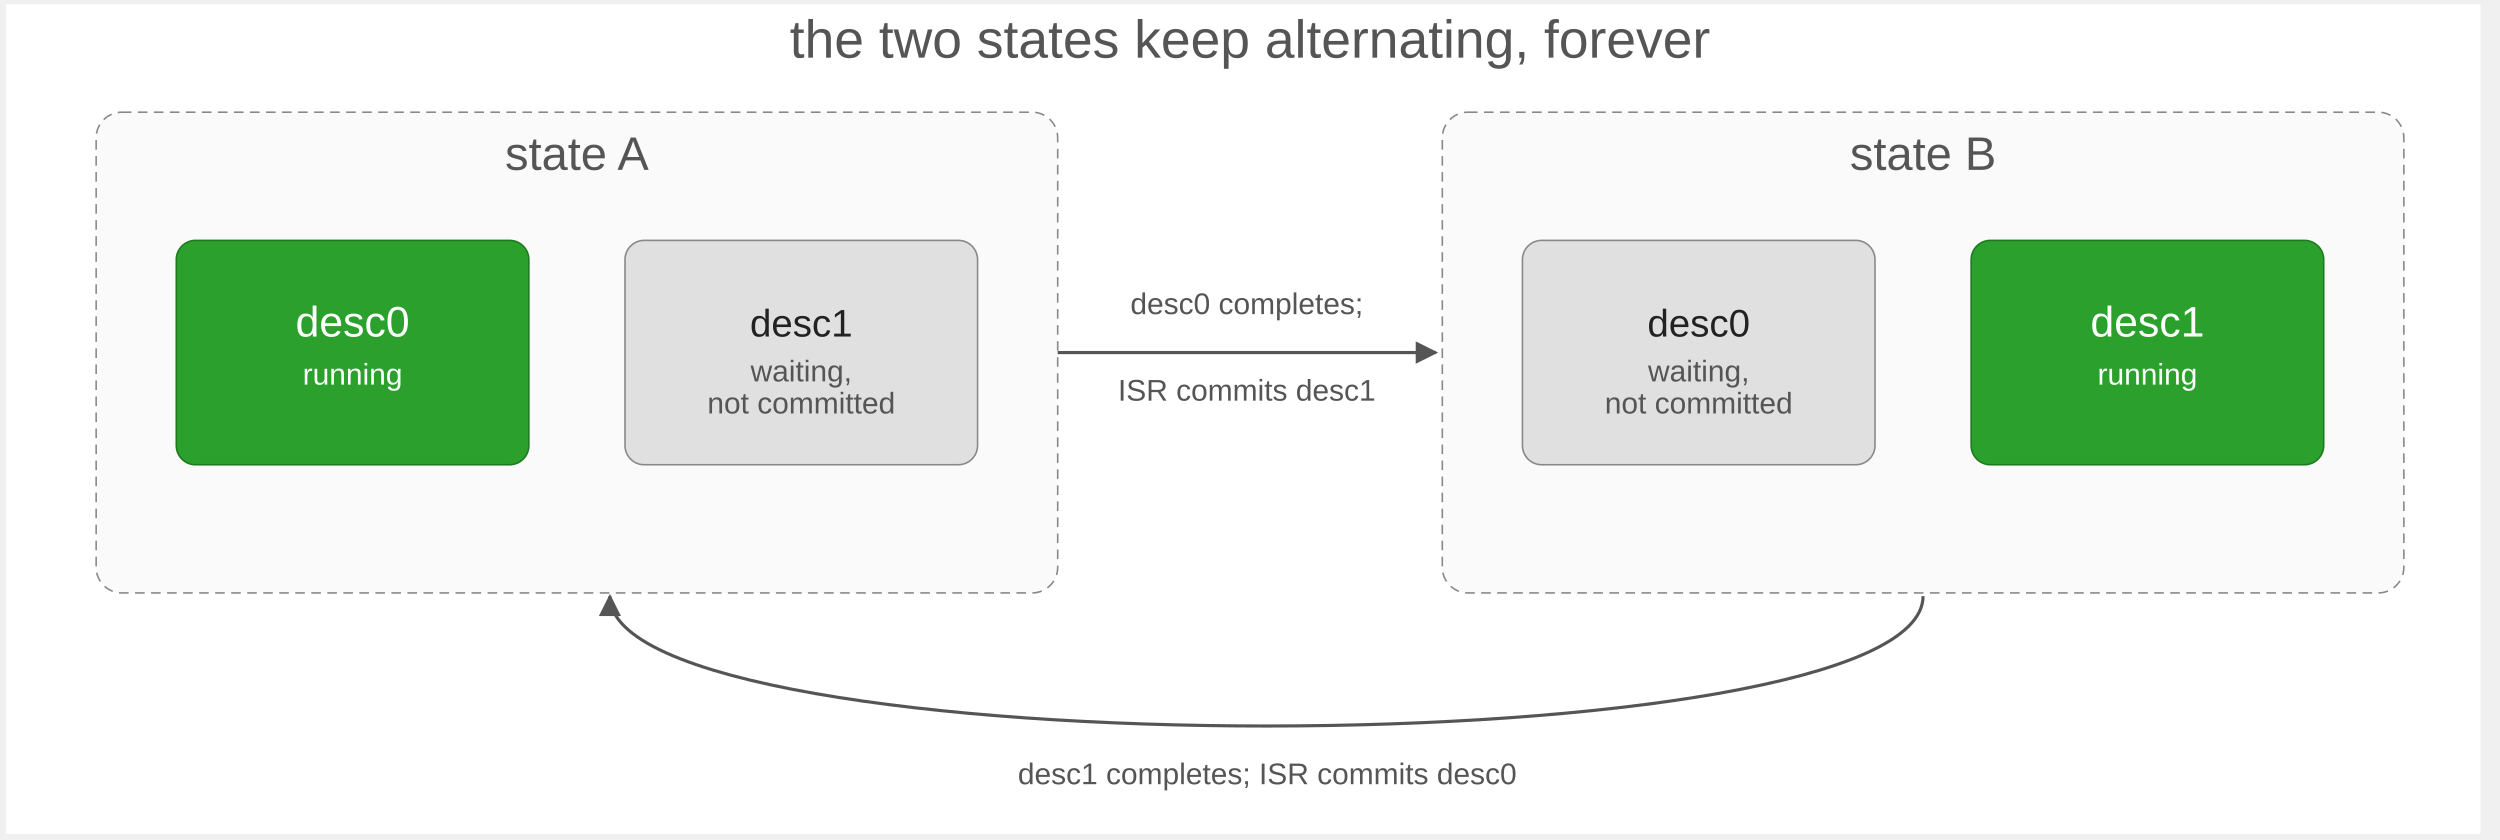
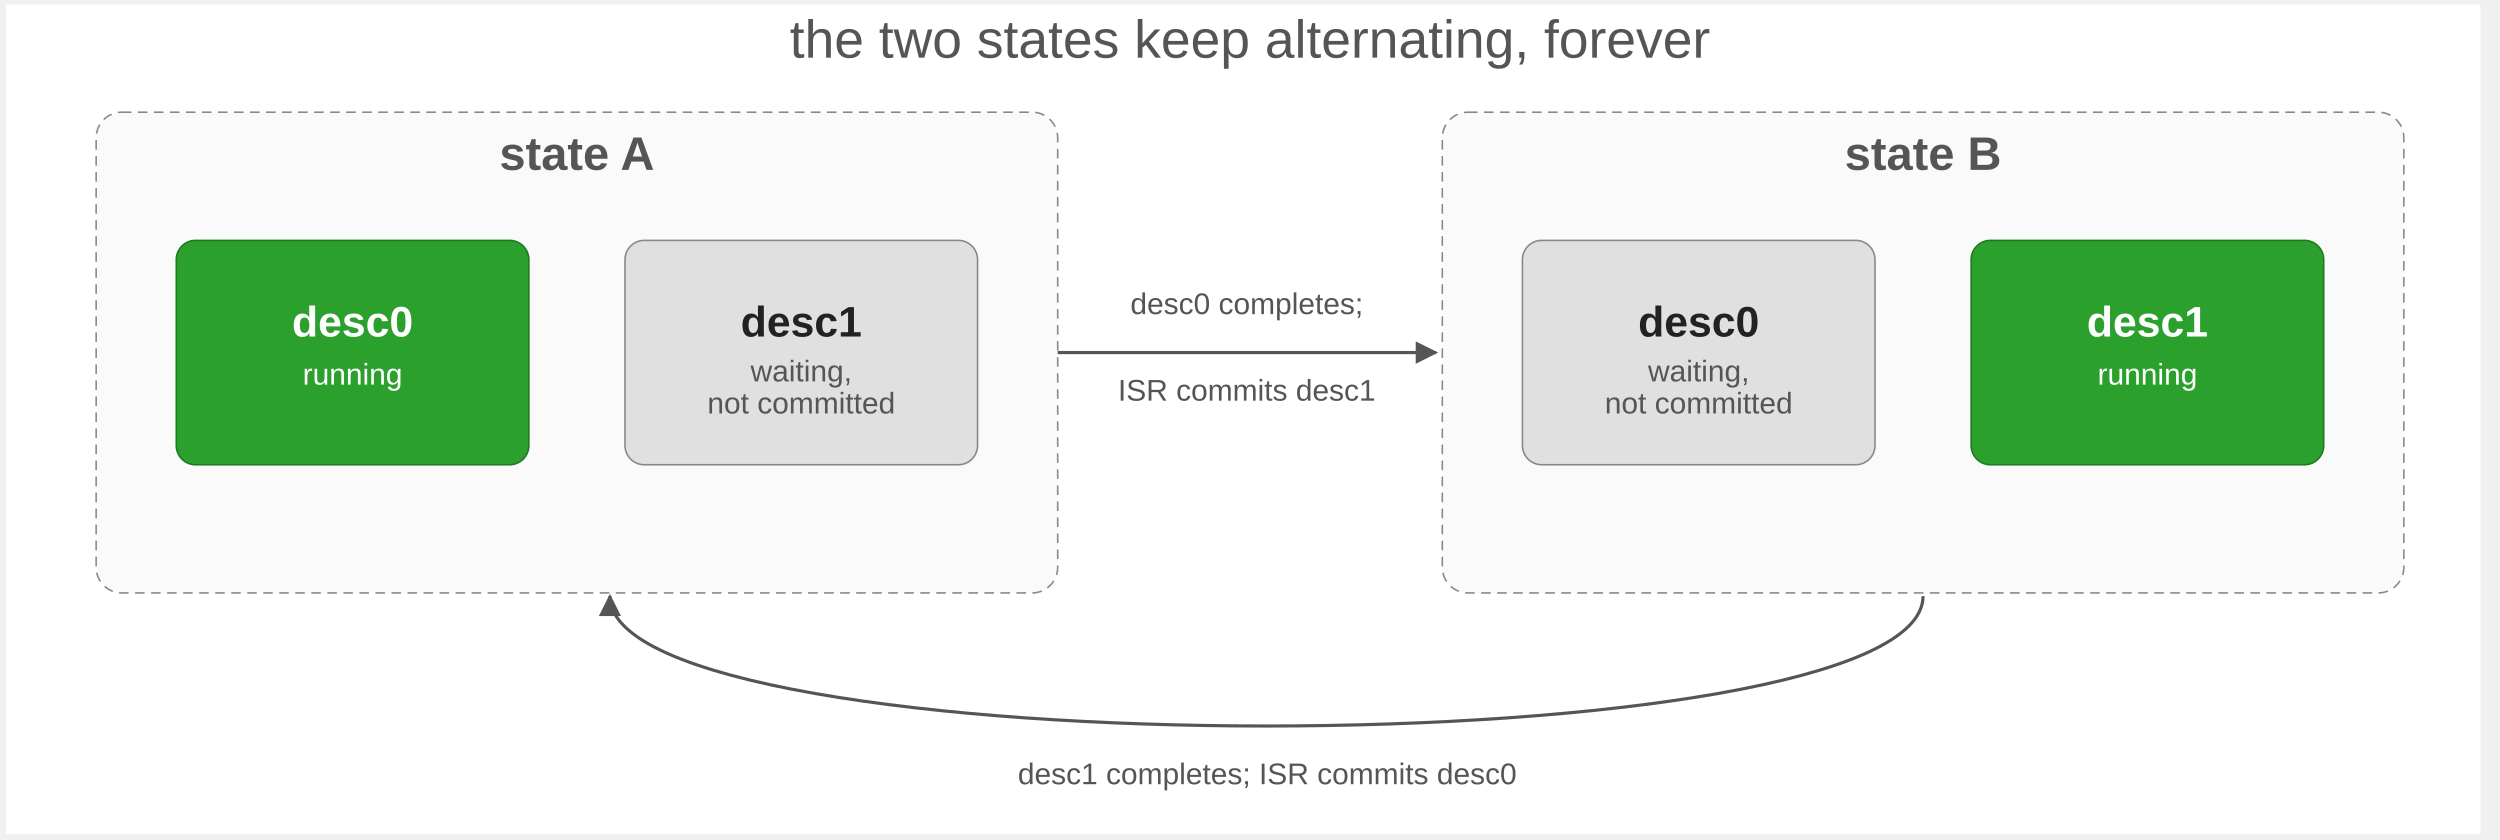
<svg xmlns="http://www.w3.org/2000/svg" viewBox="0 0 1560 524" font-family="'Segoe UI', Arial, sans-serif" version="1.1" id="svg513" width="1560" height="524">
  <defs id="defs461">
    <marker id="arrow" viewBox="0 0 10 10" refX="9" refY="5" markerWidth="7" markerHeight="7" orient="auto-start-reverse">
      <path class="line-fill" d="M 0,0 10,5 0,10 Z" id="path456" />
    </marker>
    <style id="style459">
      .bg     { fill: #ffffff; }
      .panel  { fill: #fafafa; stroke: #888; }
      .neutral{ fill: #e0e0e0; stroke: #888; }
      .accent { fill: #2ca02c; stroke: #1e7a1e; }
      .txt        { fill: #222; }
      .txt-muted  { fill: #555; }
      .txt-accent { fill: #ffffff; }
      .line      { stroke: #555; }
      .line-fill { fill: #555; }

      @media (prefers-color-scheme: dark) {
        .bg     { fill: #1e1e1e; }
        .panel  { fill: #2a2a2a; stroke: #777; }
        .neutral{ fill: #3c3c3c; stroke: #888; }
        .accent { fill: #2ca02c; stroke: #8be28b; }
        .txt        { fill: #eaeaea; }
        .txt-muted  { fill: #bbbbbb; }
        .txt-accent { fill: #ffffff; }
        .line      { stroke: #bbbbbb; }
        .line-fill { fill: #bbbbbb; }
      }
    </style>
  </defs>
  <rect class="bg" x="3.825" y="2.711" width="1543.966" height="517.657" id="rect463" style="stroke-width:0.895" />
  <text x="780" y="36" text-anchor="middle" font-size="20" class="txt-muted" id="text465" style="font-size:33.333px">the two states keep alternating, forever</text>
  <rect class="panel" x="60" y="70" width="600" height="300" rx="16" stroke-dasharray="6, 4" id="rect467" />
-   <text x="360" y="106" text-anchor="middle" font-size="20" class="txt-muted" id="text469" style="font-size:29.333px">state A</text>
+   <text x="360" y="106" text-anchor="middle" font-size="20" class="txt-muted" id="text469" style="font-size:29.333px">
+     <tspan style="font-style:normal;font-variant:normal;font-weight:bold;font-stretch:normal;font-family:'Segoe UI', Arial, sans-serif;-inkscape-font-specification:'Segoe UI, Arial, sans-serif Bold'" id="tspan20454">state A</tspan>
+   </text>
  <rect class="accent" x="110" y="150" width="220" height="140" rx="12" id="rect471" />
-   <text x="220" y="210" text-anchor="middle" font-size="24" class="txt-accent" id="text473" style="font-size:26.667px">desc0</text>
+   <text x="220" y="210" text-anchor="middle" font-size="24" class="txt-accent" id="text473" style="font-size:26.667px">
+     <tspan style="font-style:normal;font-variant:normal;font-weight:bold;font-stretch:normal;font-family:'Segoe UI', Arial, sans-serif;-inkscape-font-specification:'Segoe UI, Arial, sans-serif Bold'" id="tspan1260">desc0</tspan>
+   </text>
  <text x="220" y="240" text-anchor="middle" font-size="16" class="txt-accent" id="text475" style="font-size:18.667px">running</text>
  <rect class="neutral" x="390" y="150" width="220" height="140" rx="12" id="rect477" />
-   <text x="500" y="210" text-anchor="middle" font-size="24px" class="txt" id="text479">desc1</text>
+   <text x="500" y="210" text-anchor="middle" font-size="24px" class="txt" id="text479" style="font-size:26.667px">
+     <tspan style="font-style:normal;font-variant:normal;font-weight:bold;font-stretch:normal;font-size:26.667px;font-family:'Segoe UI', Arial, sans-serif;-inkscape-font-specification:'Segoe UI, Arial, sans-serif Bold'" id="tspan3290">desc1</tspan>
+   </text>
  <text x="500" y="238" text-anchor="middle" font-size="16" class="txt-muted" id="text481" style="font-size:18.667px">waiting,</text>
  <text x="500" y="258" text-anchor="middle" font-size="16" class="txt-muted" id="text483" style="font-size:18.667px">not committed</text>
  <rect class="panel" x="900" y="70" width="600" height="300" rx="16" stroke-dasharray="6, 4" id="rect485" />
-   <text x="1200" y="106" text-anchor="middle" font-size="20" class="txt-muted" id="text487" style="font-size:29.333px">state B</text>
+   <text x="1200" y="106" text-anchor="middle" font-size="20" class="txt-muted" id="text487" style="font-size:29.333px">
+     <tspan style="font-style:normal;font-variant:normal;font-weight:bold;font-stretch:normal;font-family:'Segoe UI', Arial, sans-serif;-inkscape-font-specification:'Segoe UI, Arial, sans-serif Bold'" id="tspan12556">state B</tspan>
+   </text>
  <rect class="neutral" x="950" y="150" width="220" height="140" rx="12" id="rect489" />
-   <text x="1060" y="210" text-anchor="middle" font-size="24px" class="txt" id="text491">desc0</text>
+   <text x="1060" y="210" text-anchor="middle" font-size="24px" class="txt" id="text491" style="font-size:26.667px">
+     <tspan style="font-style:normal;font-variant:normal;font-weight:bold;font-stretch:normal;font-family:'Segoe UI', Arial, sans-serif;-inkscape-font-specification:'Segoe UI, Arial, sans-serif Bold'" id="tspan15548">desc0</tspan>
+   </text>
  <text x="1060" y="238" text-anchor="middle" font-size="16" class="txt-muted" id="text493" style="font-size:18.667px">waiting,</text>
  <text x="1060" y="258" text-anchor="middle" font-size="16" class="txt-muted" id="text495" style="font-size:18.667px">not committed</text>
  <rect class="accent" x="1230" y="150" width="220" height="140" rx="12" id="rect497" />
-   <text x="1340" y="210" text-anchor="middle" font-size="24" class="txt-accent" id="text499" style="font-size:26.667px">desc1</text>
+   <text x="1340" y="210" text-anchor="middle" font-size="24" class="txt-accent" id="text499" style="font-size:26.667px">
+     <tspan style="font-style:normal;font-variant:normal;font-weight:bold;font-stretch:normal;font-family:'Segoe UI', Arial, sans-serif;-inkscape-font-specification:'Segoe UI, Arial, sans-serif Bold'" id="tspan18832">desc1</tspan>
+   </text>
  <text x="1340" y="240" text-anchor="middle" font-size="16" class="txt-accent" id="text501" style="font-size:18.667px">running</text>
  <line class="line" x1="660" y1="220" x2="896" y2="220" stroke-width="2" marker-end="url(#arrow)" id="line503" />
  <text x="778" y="196" text-anchor="middle" font-size="16" class="txt-muted" id="text505" style="font-size:18.667px">desc0 completes;</text>
  <text x="778" y="250" text-anchor="middle" font-size="16" class="txt-muted" id="text507" style="font-size:18.667px">ISR commits desc1</text>
  <path class="line" d="m 1199.997,371.973 c 0,108.072 -819.403,108.072 -819.403,0" fill="none" stroke-width="1.976" marker-end="url(#arrow)" id="path509" />
  <text x="790.772" y="489.35" text-anchor="middle" font-size="16px" class="txt-muted" id="text511" style="font-size:18.667px">desc1 completes; ISR commits desc0</text>
</svg>
